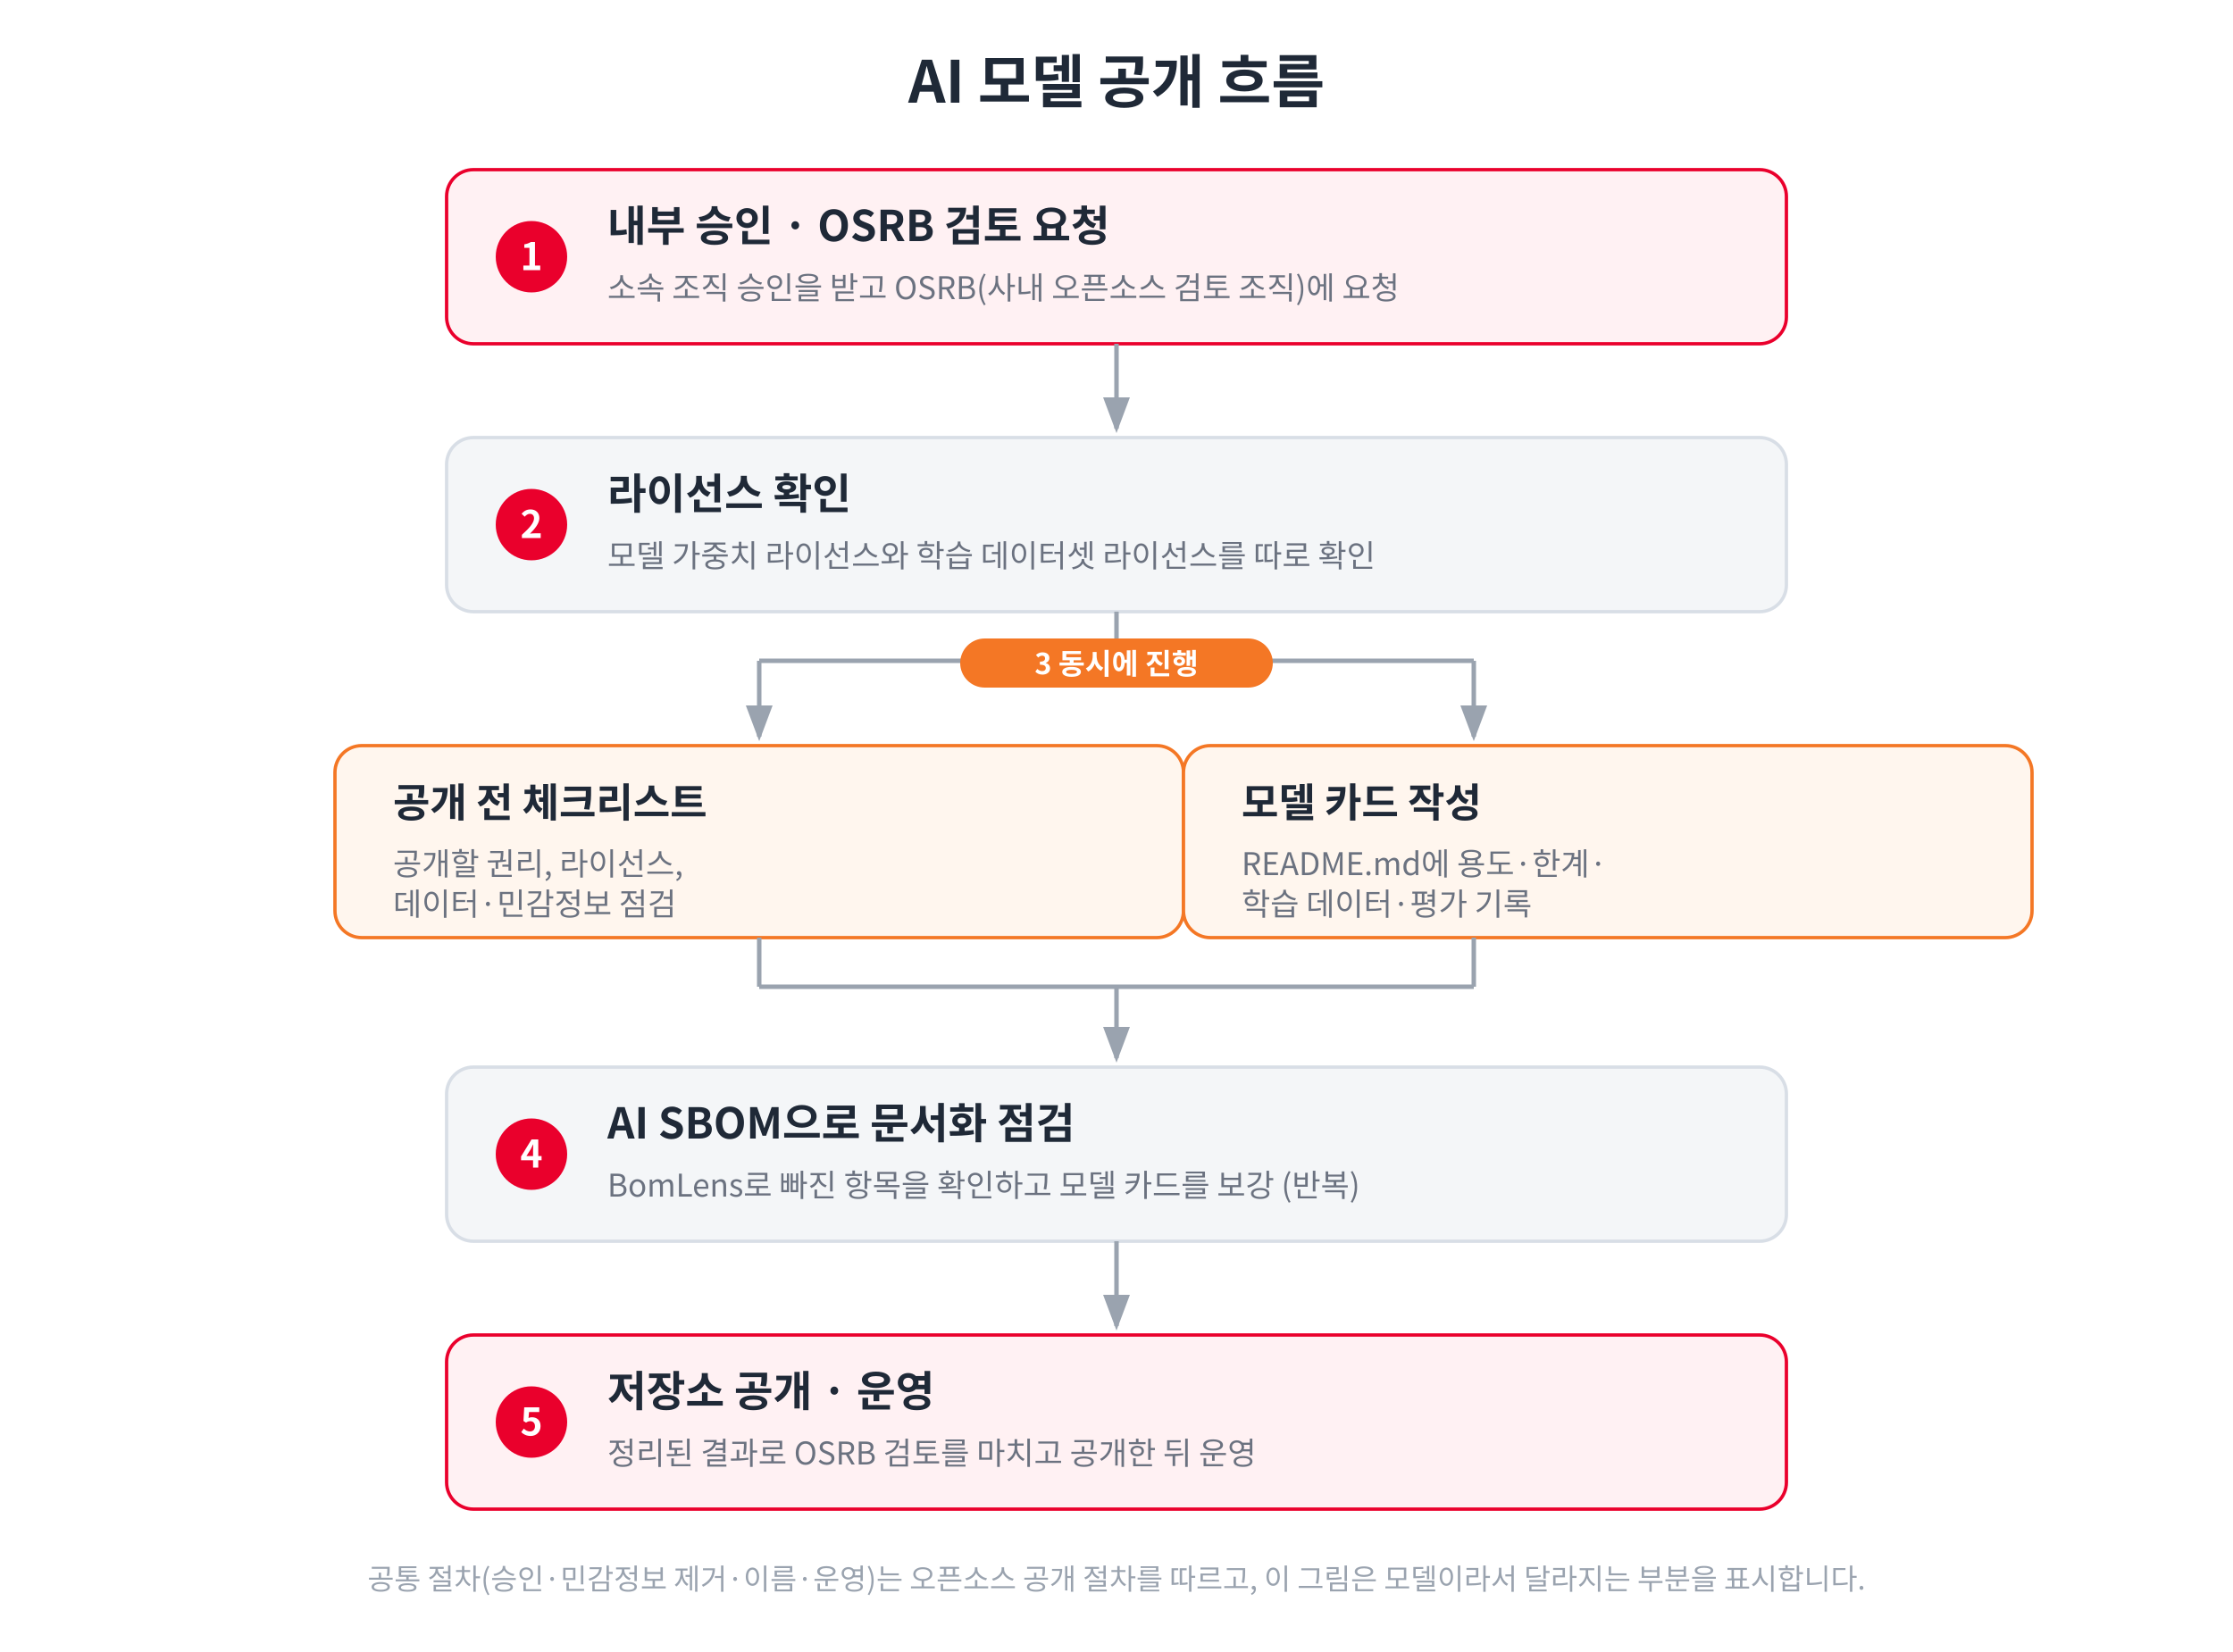
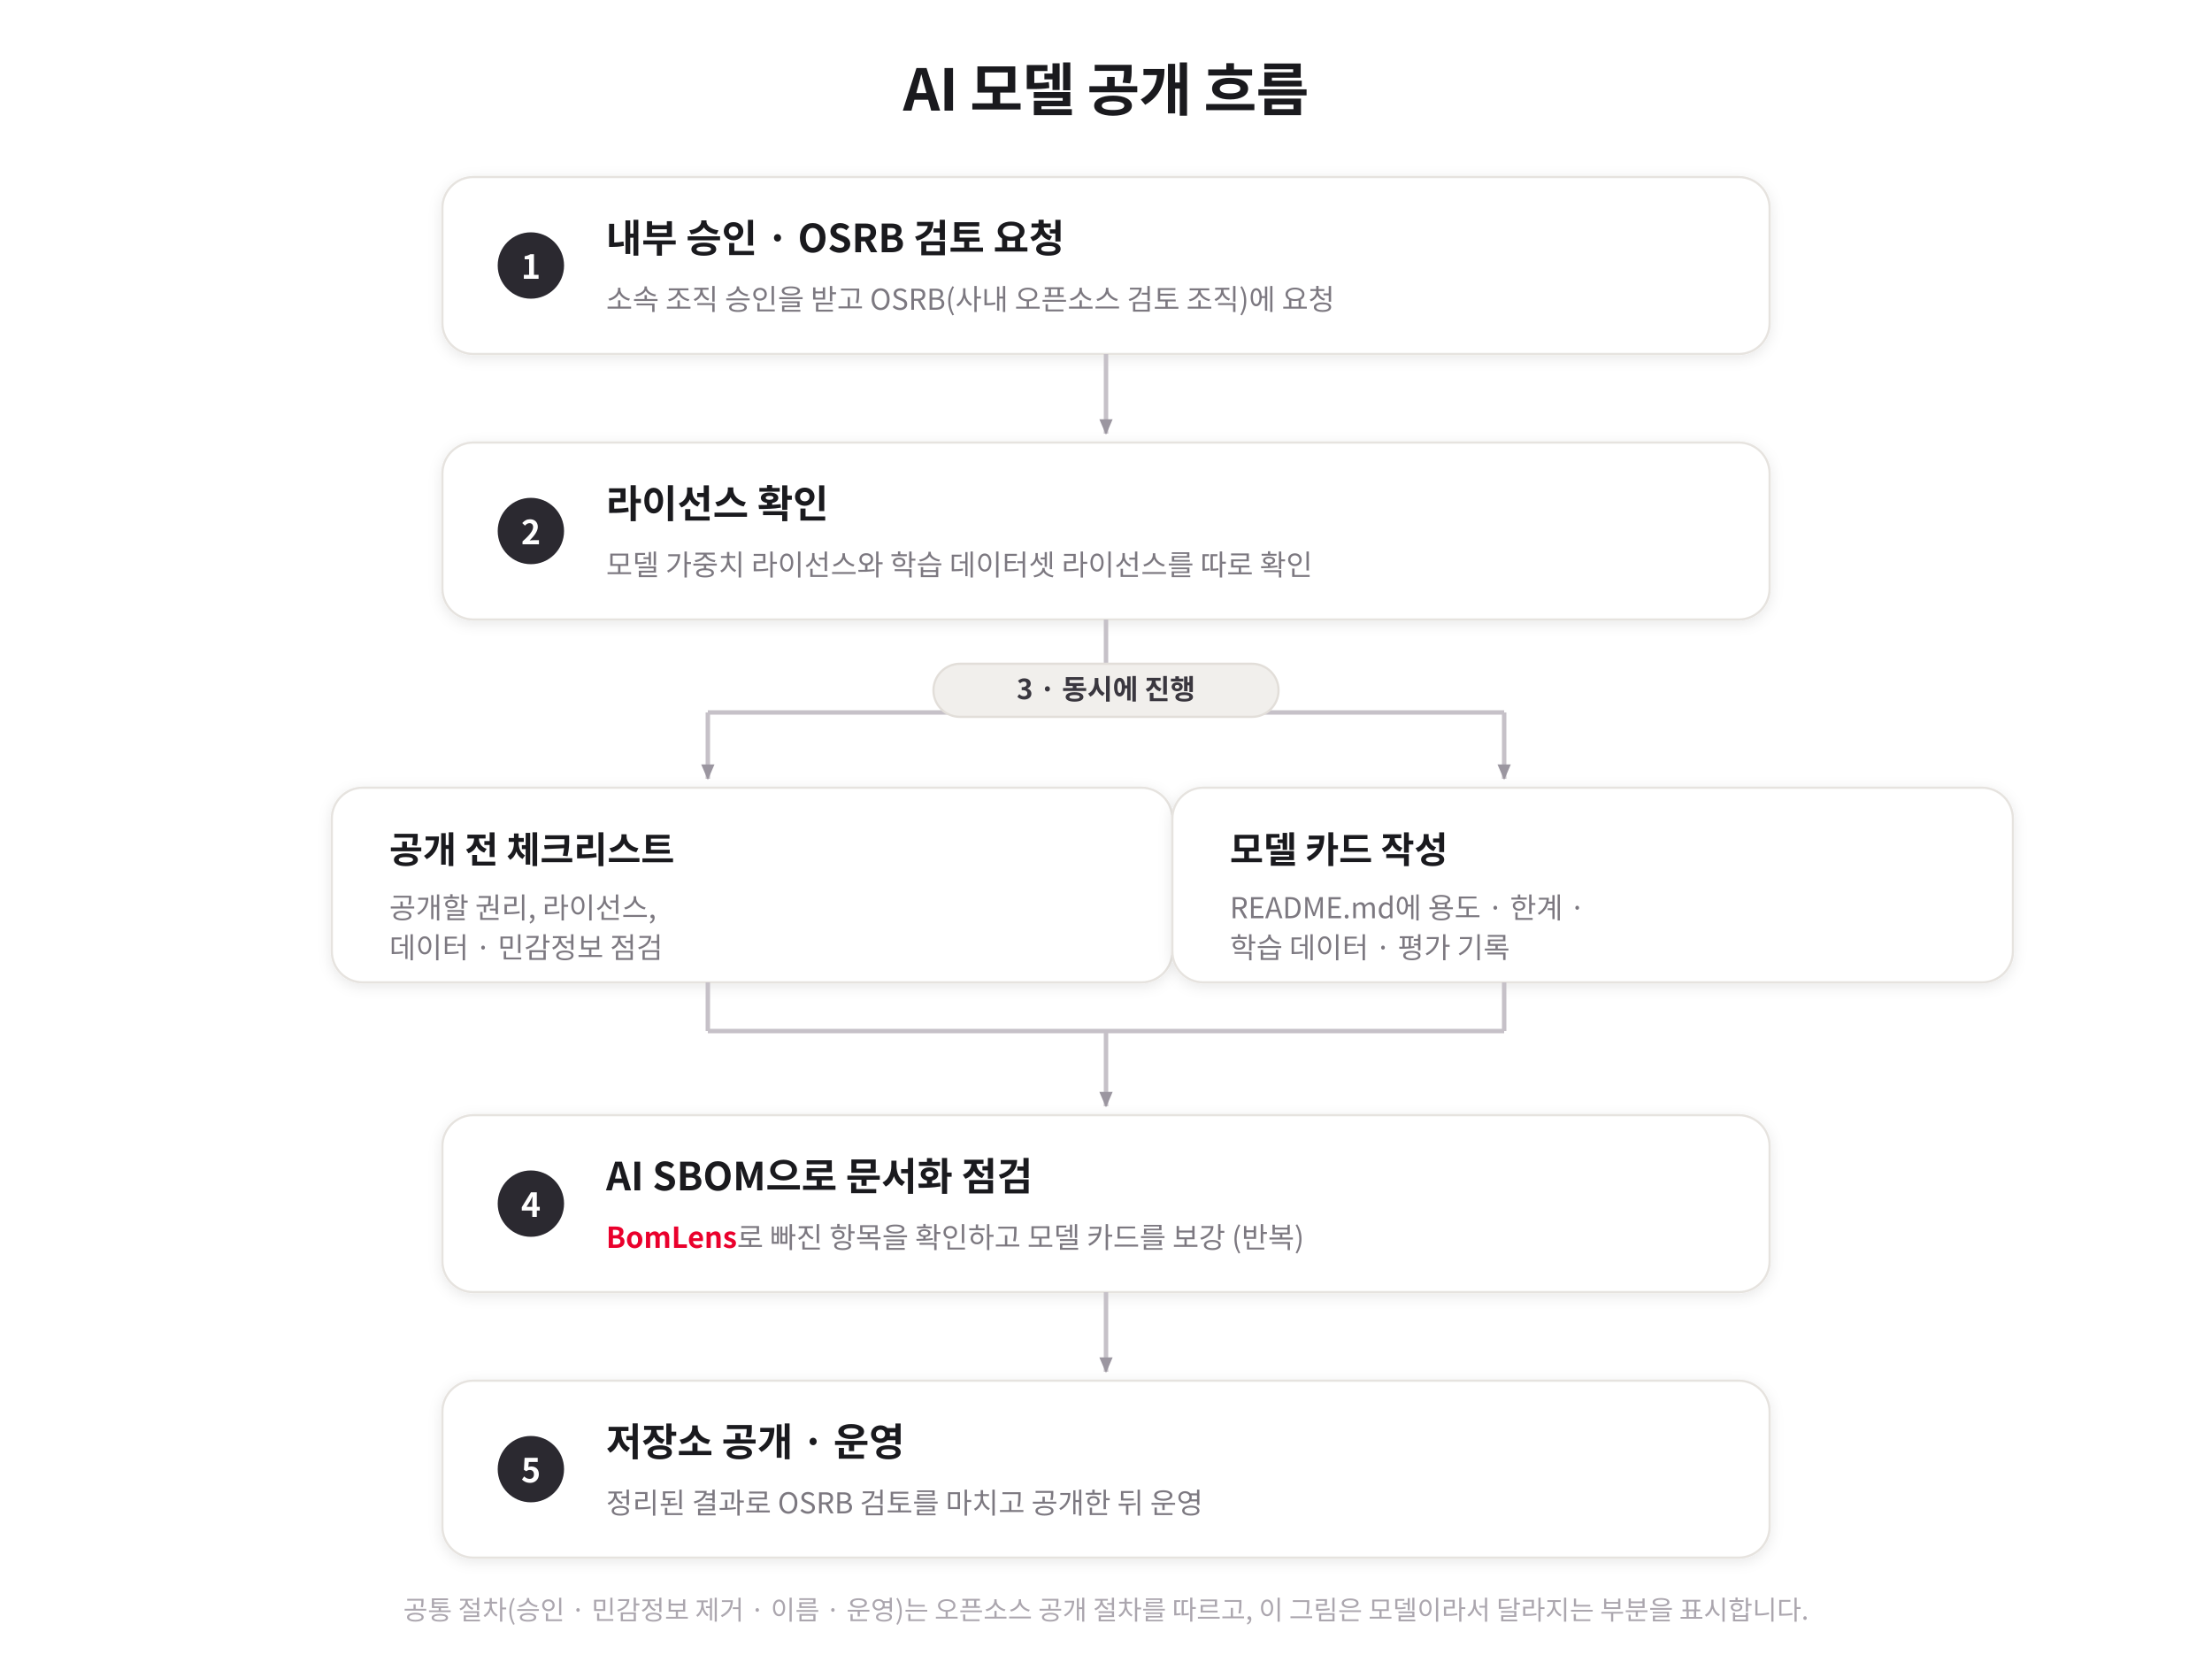
- <svg xmlns="http://www.w3.org/2000/svg" width="1000" height="740" viewBox="0 0 1000 740" font-family="'Apple SD Gothic Neo','Noto Sans CJK KR','Malgun Gothic',sans-serif">
+ <svg xmlns="http://www.w3.org/2000/svg" width="1000" height="748" viewBox="0 0 1000 748" font-family="'Apple SD Gothic Neo','Noto Sans CJK KR','Malgun Gothic',sans-serif">
  <defs>
-     <marker id="arr" markerWidth="10" markerHeight="10" refX="7" refY="3" orient="auto" markerUnits="strokeWidth">
-       <path d="M0,0 L8,3 L0,6 Z" fill="#9AA3AF" />
+     <filter id="c1" x="-15%" y="-40%" width="130%" height="200%">
+       <feDropShadow dx="0" dy="1.5" stdDeviation="3" flood-color="#111014" flood-opacity="0.09" />
+     </filter>
+     <marker id="ar" markerWidth="9" markerHeight="9" refX="6.5" refY="3" orient="auto" markerUnits="userSpaceOnUse">
+       <path d="M0,0 L7,3 L0,6 Z" fill="#9B96A0" />
    </marker>
  </defs>
-   <rect x="0" y="0" width="1000" height="740" fill="#ffffff" />
-   <text x="500" y="46" text-anchor="middle" font-size="26" font-weight="bold" fill="#1F2937">AI 모델 공개 흐름</text>
-   <rect x="200" y="76" width="600" height="78" rx="12" fill="#FFF1F3" stroke="#EA002C" stroke-width="1.5" />
-   <circle cx="238" cy="115" r="16" fill="#EA002C" />
-   <text x="238" y="121" text-anchor="middle" font-size="17" font-weight="bold" fill="#ffffff">1</text>
-   <text x="272" y="108" font-size="19" font-weight="bold" fill="#1F2937">내부 승인 · OSRB 검토 요청</text>
-   <text x="272" y="134" font-size="14" fill="#6B7280">소속 조직 승인을 받고 OSRB(사내 오픈소스 검토 조직)에 요청</text>
-   <line x1="500" y1="154" x2="500" y2="192" stroke="#9AA3AF" stroke-width="2" marker-end="url(#arr)" />
-   <rect x="200" y="196" width="600" height="78" rx="12" fill="#F4F6F8" stroke="#D8DEE6" stroke-width="1.5" />
-   <circle cx="238" cy="235" r="16" fill="#EA002C" />
-   <text x="238" y="241" text-anchor="middle" font-size="17" font-weight="bold" fill="#ffffff">2</text>
-   <text x="272" y="228" font-size="19" font-weight="bold" fill="#1F2937">라이선스 확인</text>
-   <text x="272" y="254" font-size="14" fill="#6B7280">모델 가중치 라이선스와 학습 데이터셋 라이선스를 따로 확인</text>
-   <line x1="500" y1="274" x2="500" y2="296" stroke="#9AA3AF" stroke-width="2" />
-   <path d="M340,296 L660,296" stroke="#9AA3AF" stroke-width="2" fill="none" />
-   <line x1="340" y1="296" x2="340" y2="330" stroke="#9AA3AF" stroke-width="2" marker-end="url(#arr)" />
-   <line x1="660" y1="296" x2="660" y2="330" stroke="#9AA3AF" stroke-width="2" marker-end="url(#arr)" />
-   <rect x="430" y="286" width="140" height="22" rx="11" fill="#F47725" />
-   <text x="500" y="302" text-anchor="middle" font-size="13" font-weight="bold" fill="#ffffff">3  동시에 진행</text>
-   <rect x="150" y="334" width="380" height="86" rx="12" fill="#FFF6EE" stroke="#F47725" stroke-width="1.5" />
-   <text x="176" y="366" font-size="18" font-weight="bold" fill="#1F2937">공개 전 체크리스트</text>
-   <text x="176" y="392" font-size="14" fill="#6B7280">공개할 권리, 라이선스,</text>
-   <text x="176" y="410" font-size="14" fill="#6B7280">데이터·민감정보 점검</text>
-   <rect x="530" y="334" width="380" height="86" rx="12" fill="#FFF6EE" stroke="#F47725" stroke-width="1.5" />
-   <text x="556" y="366" font-size="18" font-weight="bold" fill="#1F2937">모델 카드 작성</text>
-   <text x="556" y="392" font-size="14" fill="#6B7280">README.md에 용도·한계·</text>
-   <text x="556" y="410" font-size="14" fill="#6B7280">학습 데이터·평가 기록</text>
-   <line x1="340" y1="420" x2="340" y2="442" stroke="#9AA3AF" stroke-width="2" />
-   <line x1="660" y1="420" x2="660" y2="442" stroke="#9AA3AF" stroke-width="2" />
-   <path d="M340,442 L660,442" stroke="#9AA3AF" stroke-width="2" fill="none" />
-   <line x1="500" y1="442" x2="500" y2="474" stroke="#9AA3AF" stroke-width="2" marker-end="url(#arr)" />
-   <rect x="200" y="478" width="600" height="78" rx="12" fill="#F4F6F8" stroke="#D8DEE6" stroke-width="1.5" />
-   <circle cx="238" cy="517" r="16" fill="#EA002C" />
-   <text x="238" y="523" text-anchor="middle" font-size="17" font-weight="bold" fill="#ffffff">4</text>
-   <text x="272" y="510" font-size="19" font-weight="bold" fill="#1F2937">AI SBOM으로 문서화 점검</text>
-   <text x="272" y="536" font-size="14" fill="#6B7280">BomLens로 빠진 항목을 확인하고 모델 카드를 보강 (반복)</text>
-   <line x1="500" y1="556" x2="500" y2="594" stroke="#9AA3AF" stroke-width="2" marker-end="url(#arr)" />
-   <rect x="200" y="598" width="600" height="78" rx="12" fill="#FFF1F3" stroke="#EA002C" stroke-width="1.5" />
-   <circle cx="238" cy="637" r="16" fill="#EA002C" />
-   <text x="238" y="643" text-anchor="middle" font-size="17" font-weight="bold" fill="#ffffff">5</text>
-   <text x="272" y="630" font-size="19" font-weight="bold" fill="#1F2937">저장소 공개 · 운영</text>
-   <text x="272" y="656" font-size="14" fill="#6B7280">정리된 결과로 OSRB 검토를 마치고 공개한 뒤 운영</text>
-   <text x="500" y="712" text-anchor="middle" font-size="13" fill="#9AA3AF">공통 절차(승인·민감정보 제거·이름·운영)는 오픈소스 공개 절차를 따르고, 이 그림은 모델이라서 달라지는 부분을 표시합니다.</text>
+   <rect width="1000" height="748" fill="#FFFFFF" />
+   <text x="500" y="50" text-anchor="middle" font-size="26" font-weight="700" fill="#1A1A1E" letter-spacing="-0.3">AI 모델 공개 흐름</text>
+   <g filter="url(#c1)">
+     <rect x="200" y="80" width="600" height="80" rx="14" fill="#FFFFFF" stroke="#E6E3DF" />
+   </g>
+   <circle cx="240" cy="120" r="15" fill="#2B2930" />
+   <text x="240" y="126" text-anchor="middle" font-size="15" font-weight="700" fill="#FFFFFF">1</text>
+   <text x="274" y="114" font-size="17.5" font-weight="650" fill="#1A1A1E">내부 승인 · OSRB 검토 요청</text>
+   <text x="274" y="140" font-size="13" fill="#7C7880">소속 조직 승인을 받고 OSRB(사내 오픈소스 검토 조직)에 요청</text>
+   <line x1="500" y1="160" x2="500" y2="196" stroke="#C6C1C8" stroke-width="2" marker-end="url(#ar)" />
+   <g filter="url(#c1)">
+     <rect x="200" y="200" width="600" height="80" rx="14" fill="#FFFFFF" stroke="#E6E3DF" />
+   </g>
+   <circle cx="240" cy="240" r="15" fill="#2B2930" />
+   <text x="240" y="246" text-anchor="middle" font-size="15" font-weight="700" fill="#FFFFFF">2</text>
+   <text x="274" y="234" font-size="17.5" font-weight="650" fill="#1A1A1E">라이선스 확인</text>
+   <text x="274" y="260" font-size="13" fill="#7C7880">모델 가중치 라이선스와 학습 데이터셋 라이선스를 따로 확인</text>
+   <line x1="500" y1="280" x2="500" y2="300" stroke="#C6C1C8" stroke-width="2" />
+   <path d="M320 322 H680" stroke="#C6C1C8" stroke-width="2" fill="none" />
+   <line x1="320" y1="322" x2="320" y2="352" stroke="#C6C1C8" stroke-width="2" marker-end="url(#ar)" />
+   <line x1="680" y1="322" x2="680" y2="352" stroke="#C6C1C8" stroke-width="2" marker-end="url(#ar)" />
+   <rect x="422" y="300" width="156" height="24" rx="12" fill="#F1EFEC" stroke="#E2DED9" />
+   <text x="500" y="316" text-anchor="middle" font-size="12.5" font-weight="700" fill="#3A373F">3 · 동시에 진행</text>
+   <g filter="url(#c1)">
+     <rect x="150" y="356" width="380" height="88" rx="14" fill="#FFFFFF" stroke="#E6E3DF" />
+   </g>
+   <text x="176" y="390" font-size="16.5" font-weight="650" fill="#1A1A1E">공개 전 체크리스트</text>
+   <text x="176" y="415" font-size="13" fill="#7C7880">공개할 권리, 라이선스,</text>
+   <text x="176" y="433" font-size="13" fill="#7C7880">데이터 · 민감정보 점검</text>
+   <g filter="url(#c1)">
+     <rect x="530" y="356" width="380" height="88" rx="14" fill="#FFFFFF" stroke="#E6E3DF" />
+   </g>
+   <text x="556" y="390" font-size="16.5" font-weight="650" fill="#1A1A1E">모델 카드 작성</text>
+   <text x="556" y="415" font-size="13" fill="#7C7880">README.md에 용도 · 한계 ·</text>
+   <text x="556" y="433" font-size="13" fill="#7C7880">학습 데이터 · 평가 기록</text>
+   <line x1="320" y1="444" x2="320" y2="466" stroke="#C6C1C8" stroke-width="2" />
+   <line x1="680" y1="444" x2="680" y2="466" stroke="#C6C1C8" stroke-width="2" />
+   <path d="M320 466 H680" stroke="#C6C1C8" stroke-width="2" fill="none" />
+   <line x1="500" y1="466" x2="500" y2="500" stroke="#C6C1C8" stroke-width="2" marker-end="url(#ar)" />
+   <g filter="url(#c1)">
+     <rect x="200" y="504" width="600" height="80" rx="14" fill="#FFFFFF" stroke="#E6E3DF" />
+   </g>
+   <circle cx="240" cy="544" r="15" fill="#2B2930" />
+   <text x="240" y="550" text-anchor="middle" font-size="15" font-weight="700" fill="#FFFFFF">4</text>
+   <text x="274" y="538" font-size="17.5" font-weight="650" fill="#1A1A1E">AI SBOM으로 문서화 점검</text>
+   <text x="274" y="564" font-size="13" fill="#7C7880">
+     <tspan fill="#EA002C" font-weight="700">BomLens</tspan>로 빠진 항목을 확인하고 모델 카드를 보강 (반복)</text>
+   <line x1="500" y1="584" x2="500" y2="620" stroke="#C6C1C8" stroke-width="2" marker-end="url(#ar)" />
+   <g filter="url(#c1)">
+     <rect x="200" y="624" width="600" height="80" rx="14" fill="#FFFFFF" stroke="#E6E3DF" />
+   </g>
+   <circle cx="240" cy="664" r="15" fill="#2B2930" />
+   <text x="240" y="670" text-anchor="middle" font-size="15" font-weight="700" fill="#FFFFFF">5</text>
+   <text x="274" y="658" font-size="17.5" font-weight="650" fill="#1A1A1E">저장소 공개 · 운영</text>
+   <text x="274" y="684" font-size="13" fill="#7C7880">정리된 결과로 OSRB 검토를 마치고 공개한 뒤 운영</text>
+   <text x="500" y="732" text-anchor="middle" font-size="12" fill="#ABA6AE">공통 절차(승인 · 민감정보 제거 · 이름 · 운영)는 오픈소스 공개 절차를 따르고, 이 그림은 모델이라서 달라지는 부분을 표시합니다.</text>
</svg>
